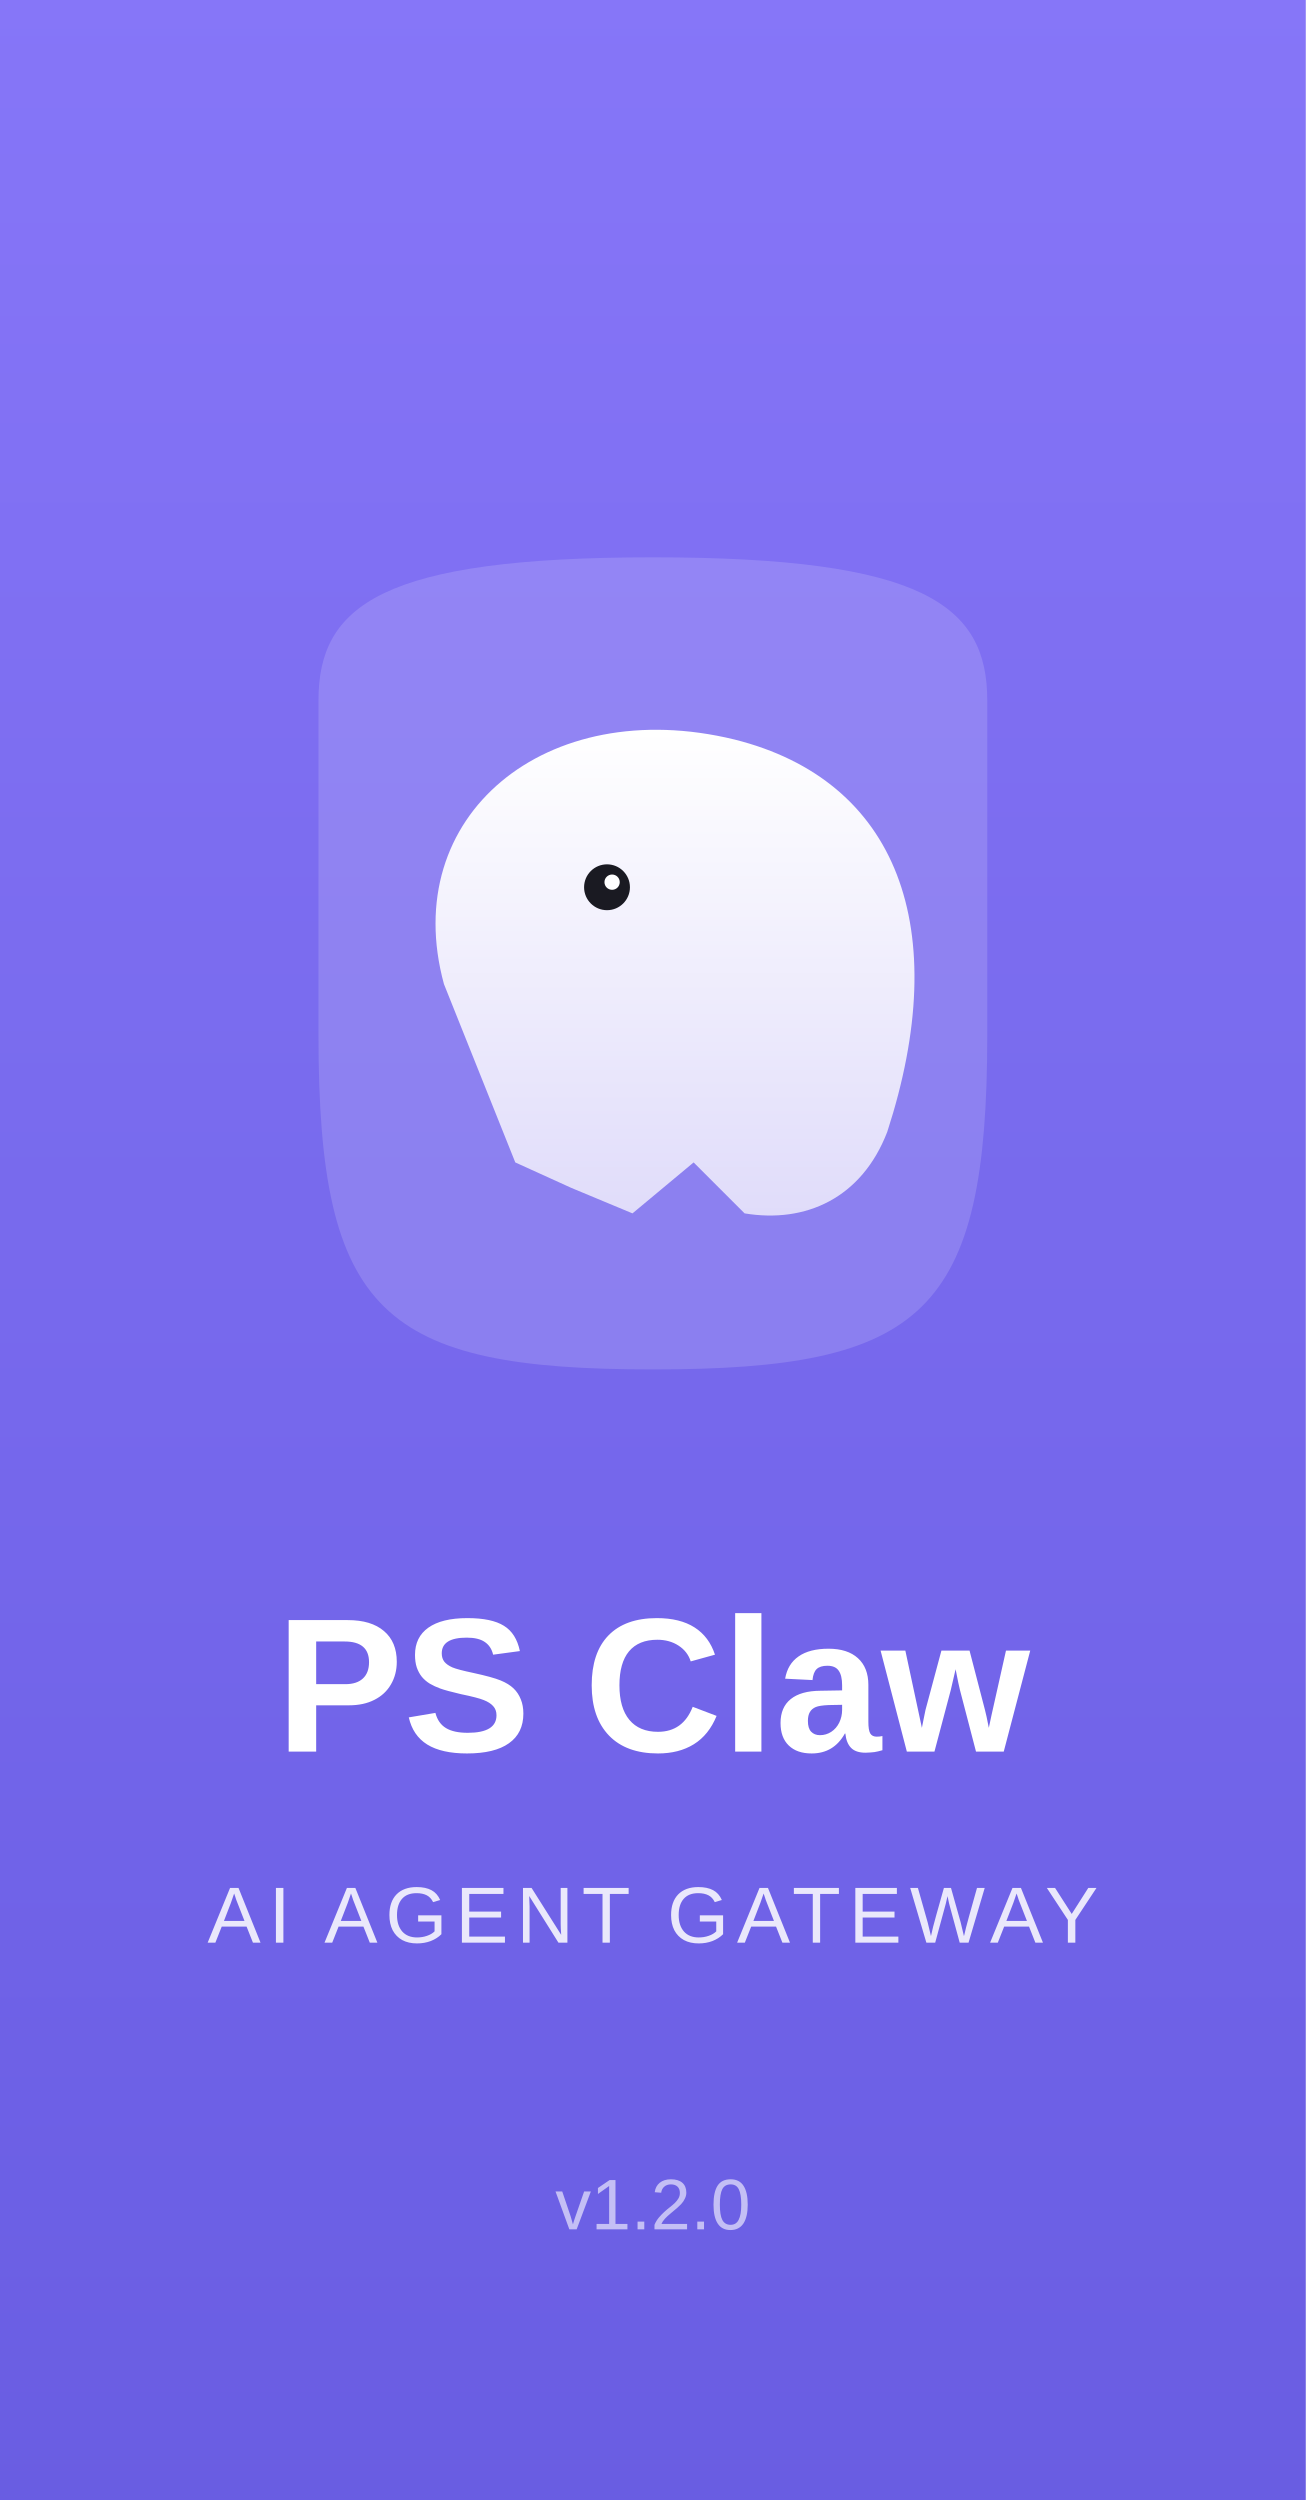
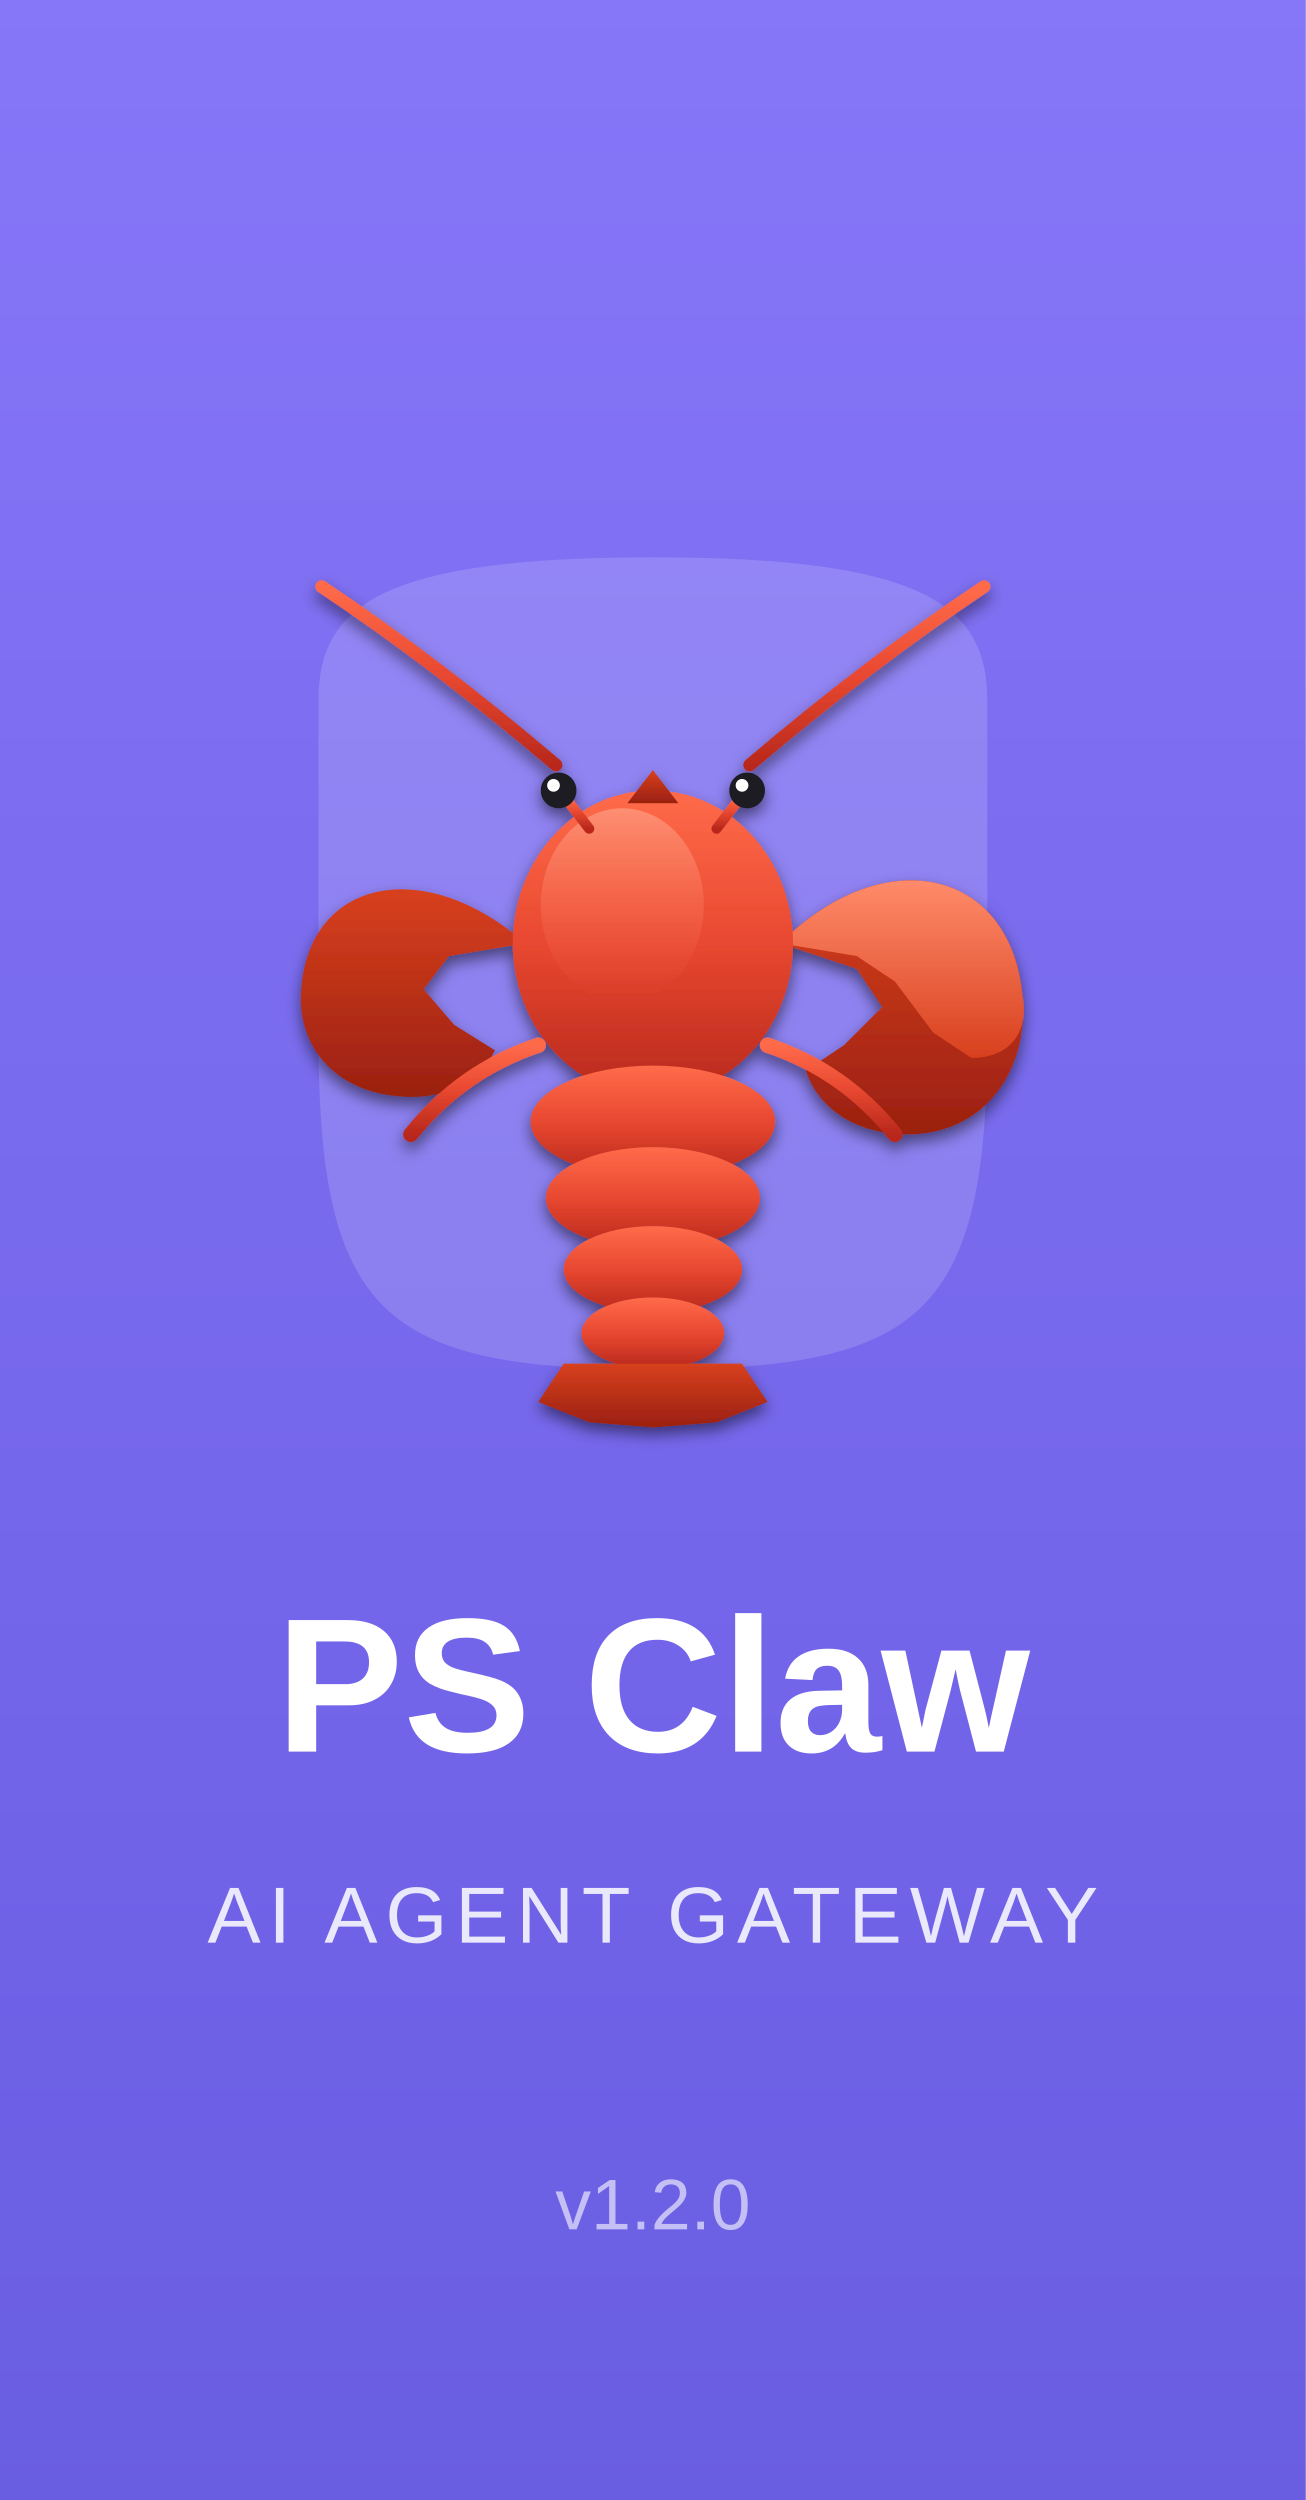
<svg xmlns="http://www.w3.org/2000/svg" width="164" height="314" viewBox="0 0 164 314">
  <defs>
    <linearGradient id="bg" x1="0%" y1="0%" x2="0%" y2="100%">
      <stop offset="0%" stop-color="#7c6af7" />
      <stop offset="100%" stop-color="#5c4fe0" />
    </linearGradient>
-     <linearGradient id="claw" x1="0%" y1="0%" x2="0%" y2="100%">
-       <stop offset="0%" stop-color="#ffffff" />
-       <stop offset="100%" stop-color="#e0dcfa" />
+     <linearGradient id="bodyGrad" x1="0%" y1="0%" x2="0%" y2="100%">
+       <stop offset="0%" stop-color="#ff6b4a" />
+       <stop offset="50%" stop-color="#e84830" />
+       <stop offset="100%" stop-color="#b8281c" />
    </linearGradient>
+     <linearGradient id="bodyHighlight" x1="0%" y1="0%" x2="0%" y2="100%">
+       <stop offset="0%" stop-color="#ffb098" stop-opacity="0.9" />
+       <stop offset="100%" stop-color="#ff6b4a" stop-opacity="0" />
+     </linearGradient>
+     <linearGradient id="clawGrad" x1="0%" y1="0%" x2="0%" y2="100%">
+       <stop offset="0%" stop-color="#ff8b6a" />
+       <stop offset="100%" stop-color="#d8401e" />
+     </linearGradient>
+     <linearGradient id="clawGradDark" x1="0%" y1="0%" x2="0%" y2="100%">
+       <stop offset="0%" stop-color="#d8401e" />
+       <stop offset="100%" stop-color="#9a2010" />
+     </linearGradient>
+     <filter id="shadow" x="-30%" y="-30%" width="160%" height="160%">
+       <feDropShadow dx="0" dy="3" stdDeviation="3" flood-color="#000" flood-opacity="0.5" />
+     </filter>
  </defs>
  <rect width="164" height="314" fill="url(#bg)" />
  <rect width="164" height="314" fill="#fff" opacity="0.08" />
  <g transform="translate(82 130)">
    <path d="M -42 -42 C -42 -54, -34 -60, 0 -60 C 34 -60, 42 -54, 42 -42 C 42 -30, 42 -20, 42 0 C 42 35, 34 42, 0 42 C -34 42, -42 35, -42 0 Z" fill="#fff" opacity="0.15" />
-     <g transform="scale(0.32) translate(0 14)">
-       <path d="M -82 -34 C -100 -100, -42 -148, 32 -130 C 96 -114, 118 -56, 92 24 C 82 50, 60 60, 36 56 L 16 36 L -8 56 L -32 46 L -54 36 Z" fill="url(#claw)" />
-       <circle cx="-18" cy="-72" r="9" fill="#1a1a22" />
-       <circle cx="-16" cy="-74" r="3" fill="#fff" />
+     <g transform="scale(0.32) translate(0 14)" filter="url(#shadow)">
+       <g stroke-linecap="round" fill="none">
+         <path d="M -38 -120 Q -85 -160, -130 -190" stroke="url(#bodyGrad)" stroke-width="5" />
+         <path d="M 38 -120 Q 85 -160, 130 -190" stroke="url(#bodyGrad)" stroke-width="5" />
+       </g>
+       <path d="M 50 -50 C 90 -90, 140 -80, 145 -30 C 148 0, 130 25, 100 25 C 80 25, 65 15, 60 0 L 75 -10 L 90 -25 L 80 -40 Z" fill="url(#clawGradDark)" />
+       <path d="M 50 -50 C 90 -90, 140 -80, 145 -30 C 148 -15, 140 -5, 125 -5 L 110 -15 L 95 -35 L 80 -45 Z" fill="url(#clawGrad)" />
+       <path d="M -50 -50 C -90 -85, -135 -75, -138 -32 C -140 -10, -125 8, -100 10 C -82 12, -68 4, -62 -8 L -78 -18 L -90 -32 L -80 -45 Z" fill="url(#clawGradDark)" />
+       <ellipse cx="0" cy="-50" rx="55" ry="60" fill="url(#bodyGrad)" />
+       <ellipse cx="-12" cy="-65" rx="32" ry="38" fill="url(#bodyHighlight)" opacity="0.6" />
+       <ellipse cx="0" cy="20" rx="48" ry="22" fill="url(#bodyGrad)" />
+       <ellipse cx="0" cy="50" rx="42" ry="20" fill="url(#bodyGrad)" />
+       <ellipse cx="0" cy="78" rx="35" ry="17" fill="url(#bodyGrad)" />
+       <ellipse cx="0" cy="103" rx="28" ry="14" fill="url(#bodyGrad)" />
+       <path d="M -35 115 L -45 130 L -25 138 L 0 140 L 25 138 L 45 130 L 35 115 Z" fill="url(#clawGradDark)" />
+       <line x1="-25" y1="-95" x2="-35" y2="-108" stroke="url(#bodyGrad)" stroke-width="4" stroke-linecap="round" />
+       <circle cx="-37" cy="-110" r="7" fill="#1a1a22" />
+       <circle cx="-39" cy="-112" r="2.5" fill="#fff" />
+       <line x1="25" y1="-95" x2="35" y2="-108" stroke="url(#bodyGrad)" stroke-width="4" stroke-linecap="round" />
+       <circle cx="37" cy="-110" r="7" fill="#1a1a22" />
+       <circle cx="35" cy="-112" r="2.5" fill="#fff" />
+       <g stroke-linecap="round" fill="none">
+         <path d="M -45 -10 Q -75 0, -95 25" stroke="url(#bodyGrad)" stroke-width="6" />
+         <path d="M 45 -10 Q 75 0, 95 25" stroke="url(#bodyGrad)" stroke-width="6" />
+       </g>
+       <path d="M -10 -105 L 0 -118 L 10 -105 Z" fill="url(#clawGradDark)" />
    </g>
  </g>
  <text x="82" y="220" text-anchor="middle" font-family="Arial" font-size="24" font-weight="800" fill="#fff">PS Claw</text>
  <text x="82" y="244" text-anchor="middle" font-family="Arial" font-size="10" fill="#fff" opacity="0.85" letter-spacing="1">AI AGENT GATEWAY</text>
  <text x="82" y="280" text-anchor="middle" font-family="Arial" font-size="9" fill="#fff" opacity="0.6">v1.2.0</text>
</svg>
